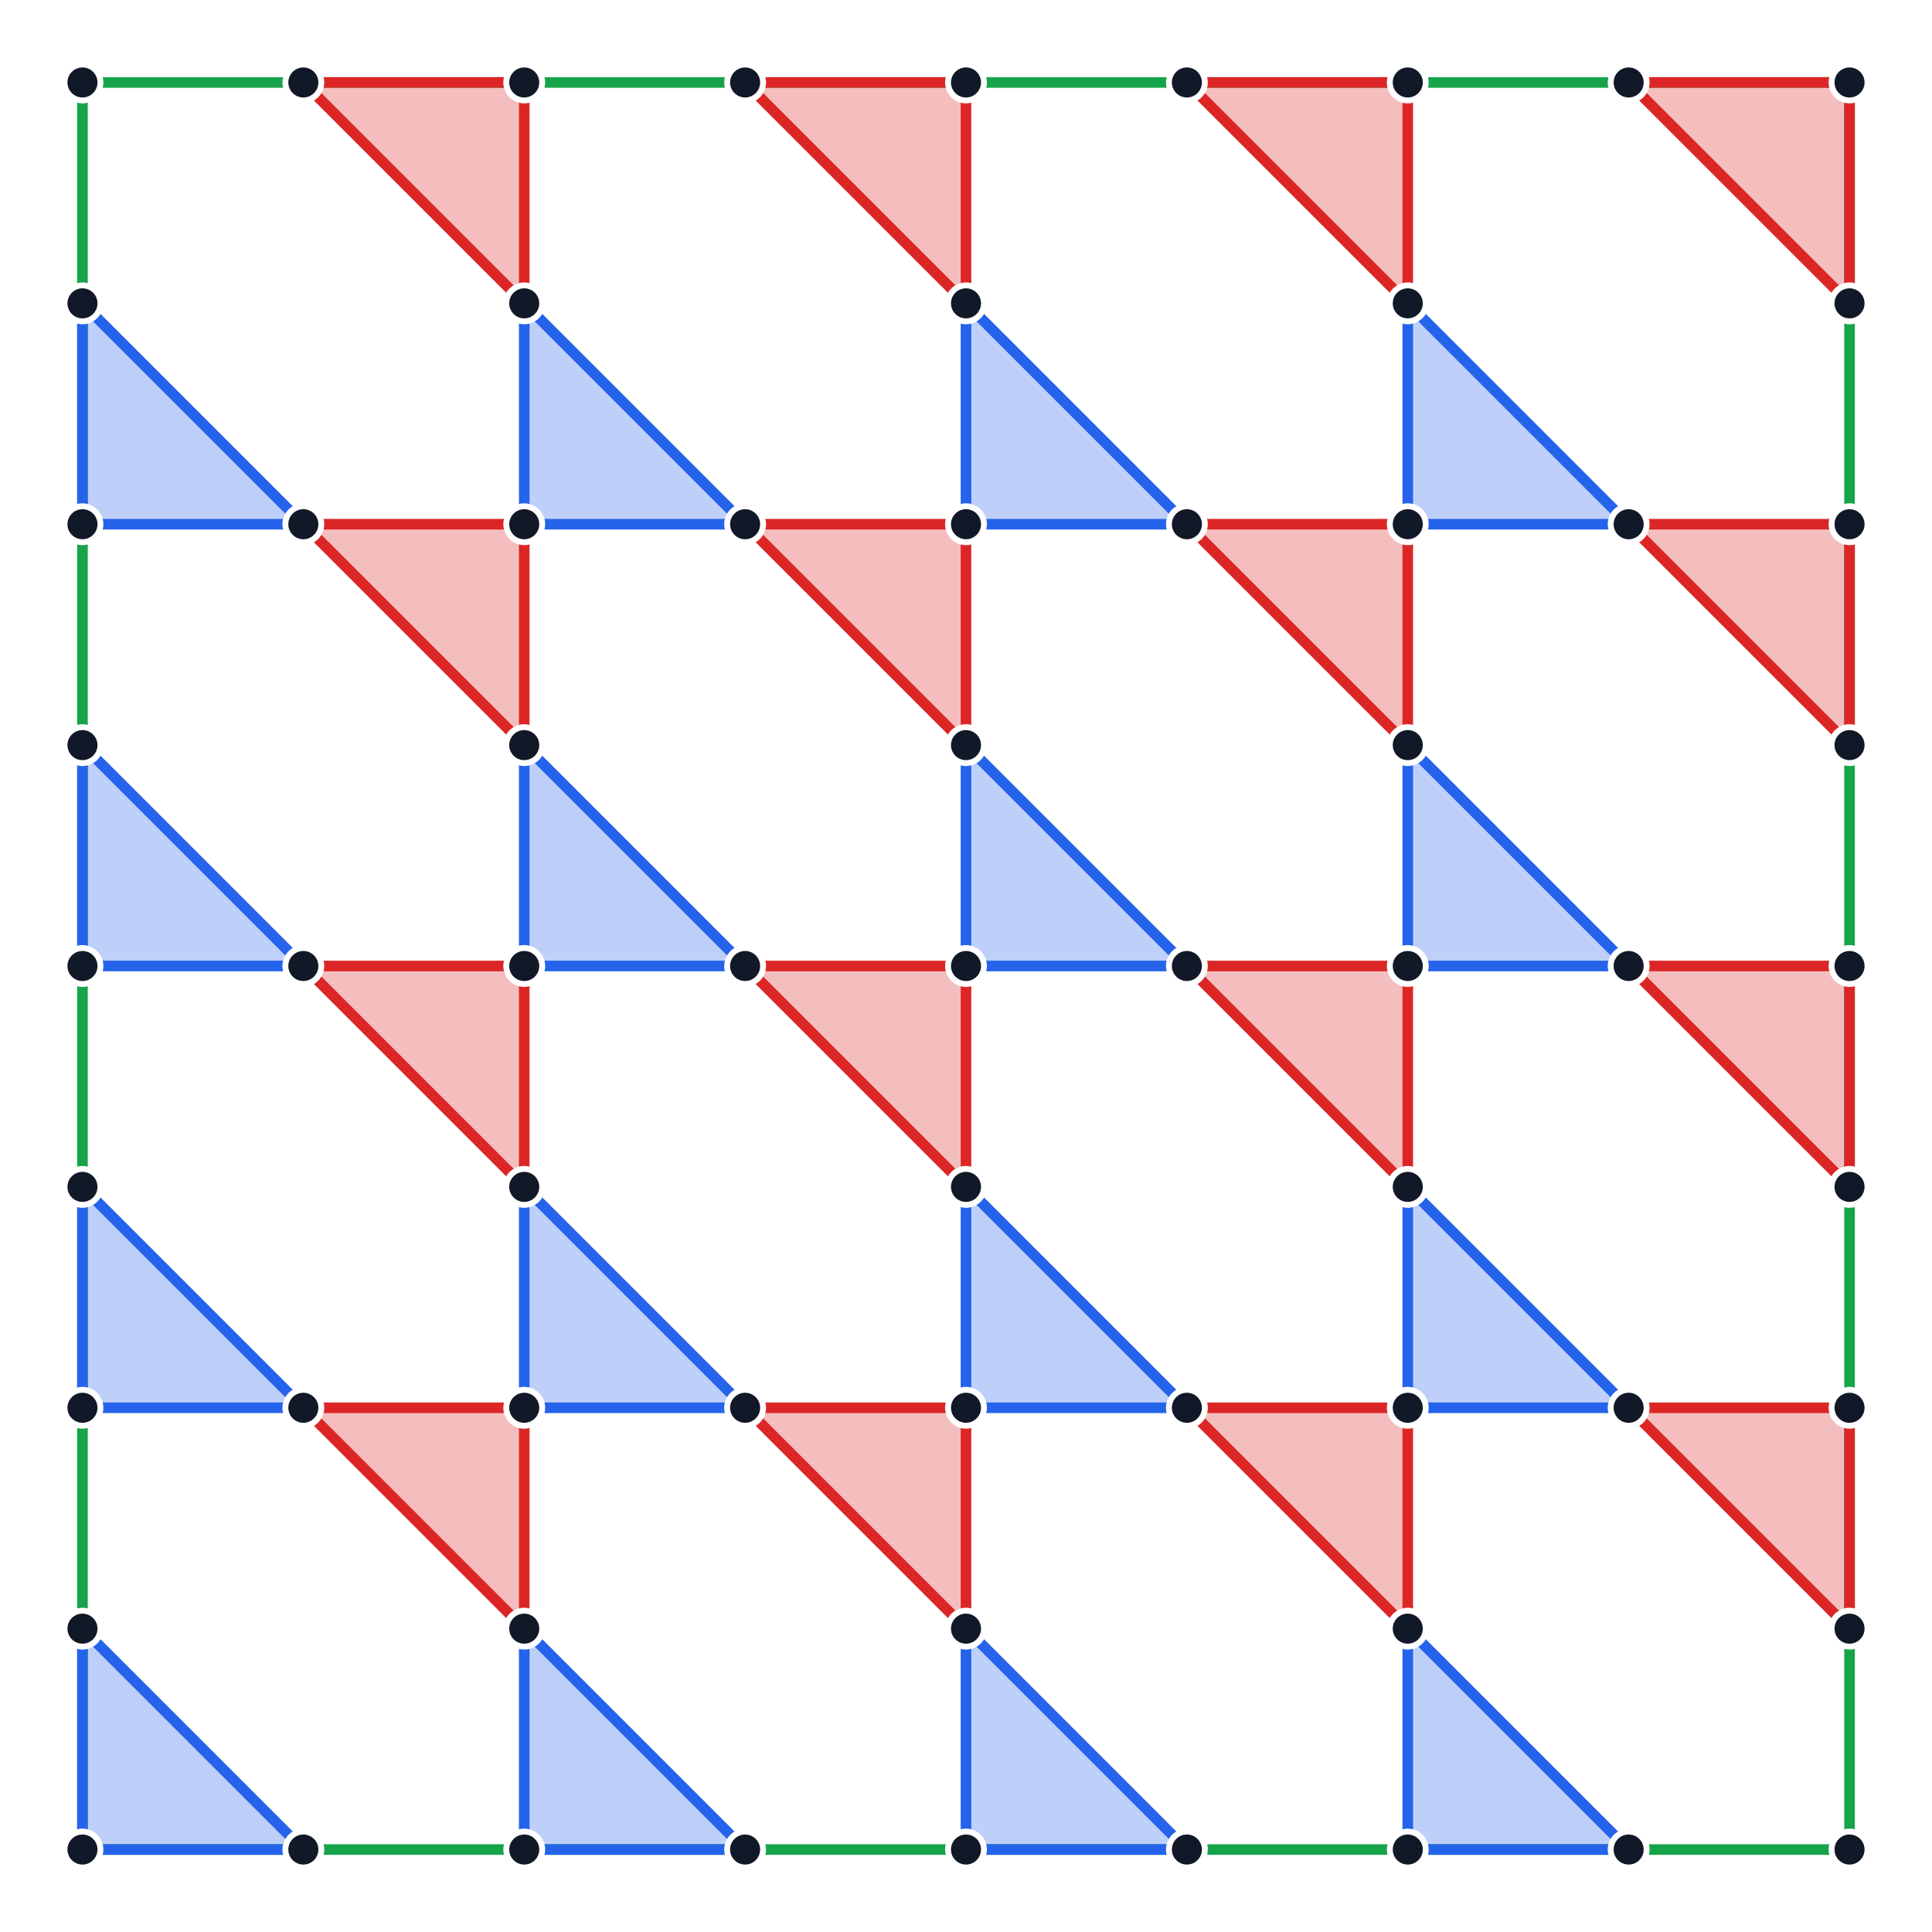
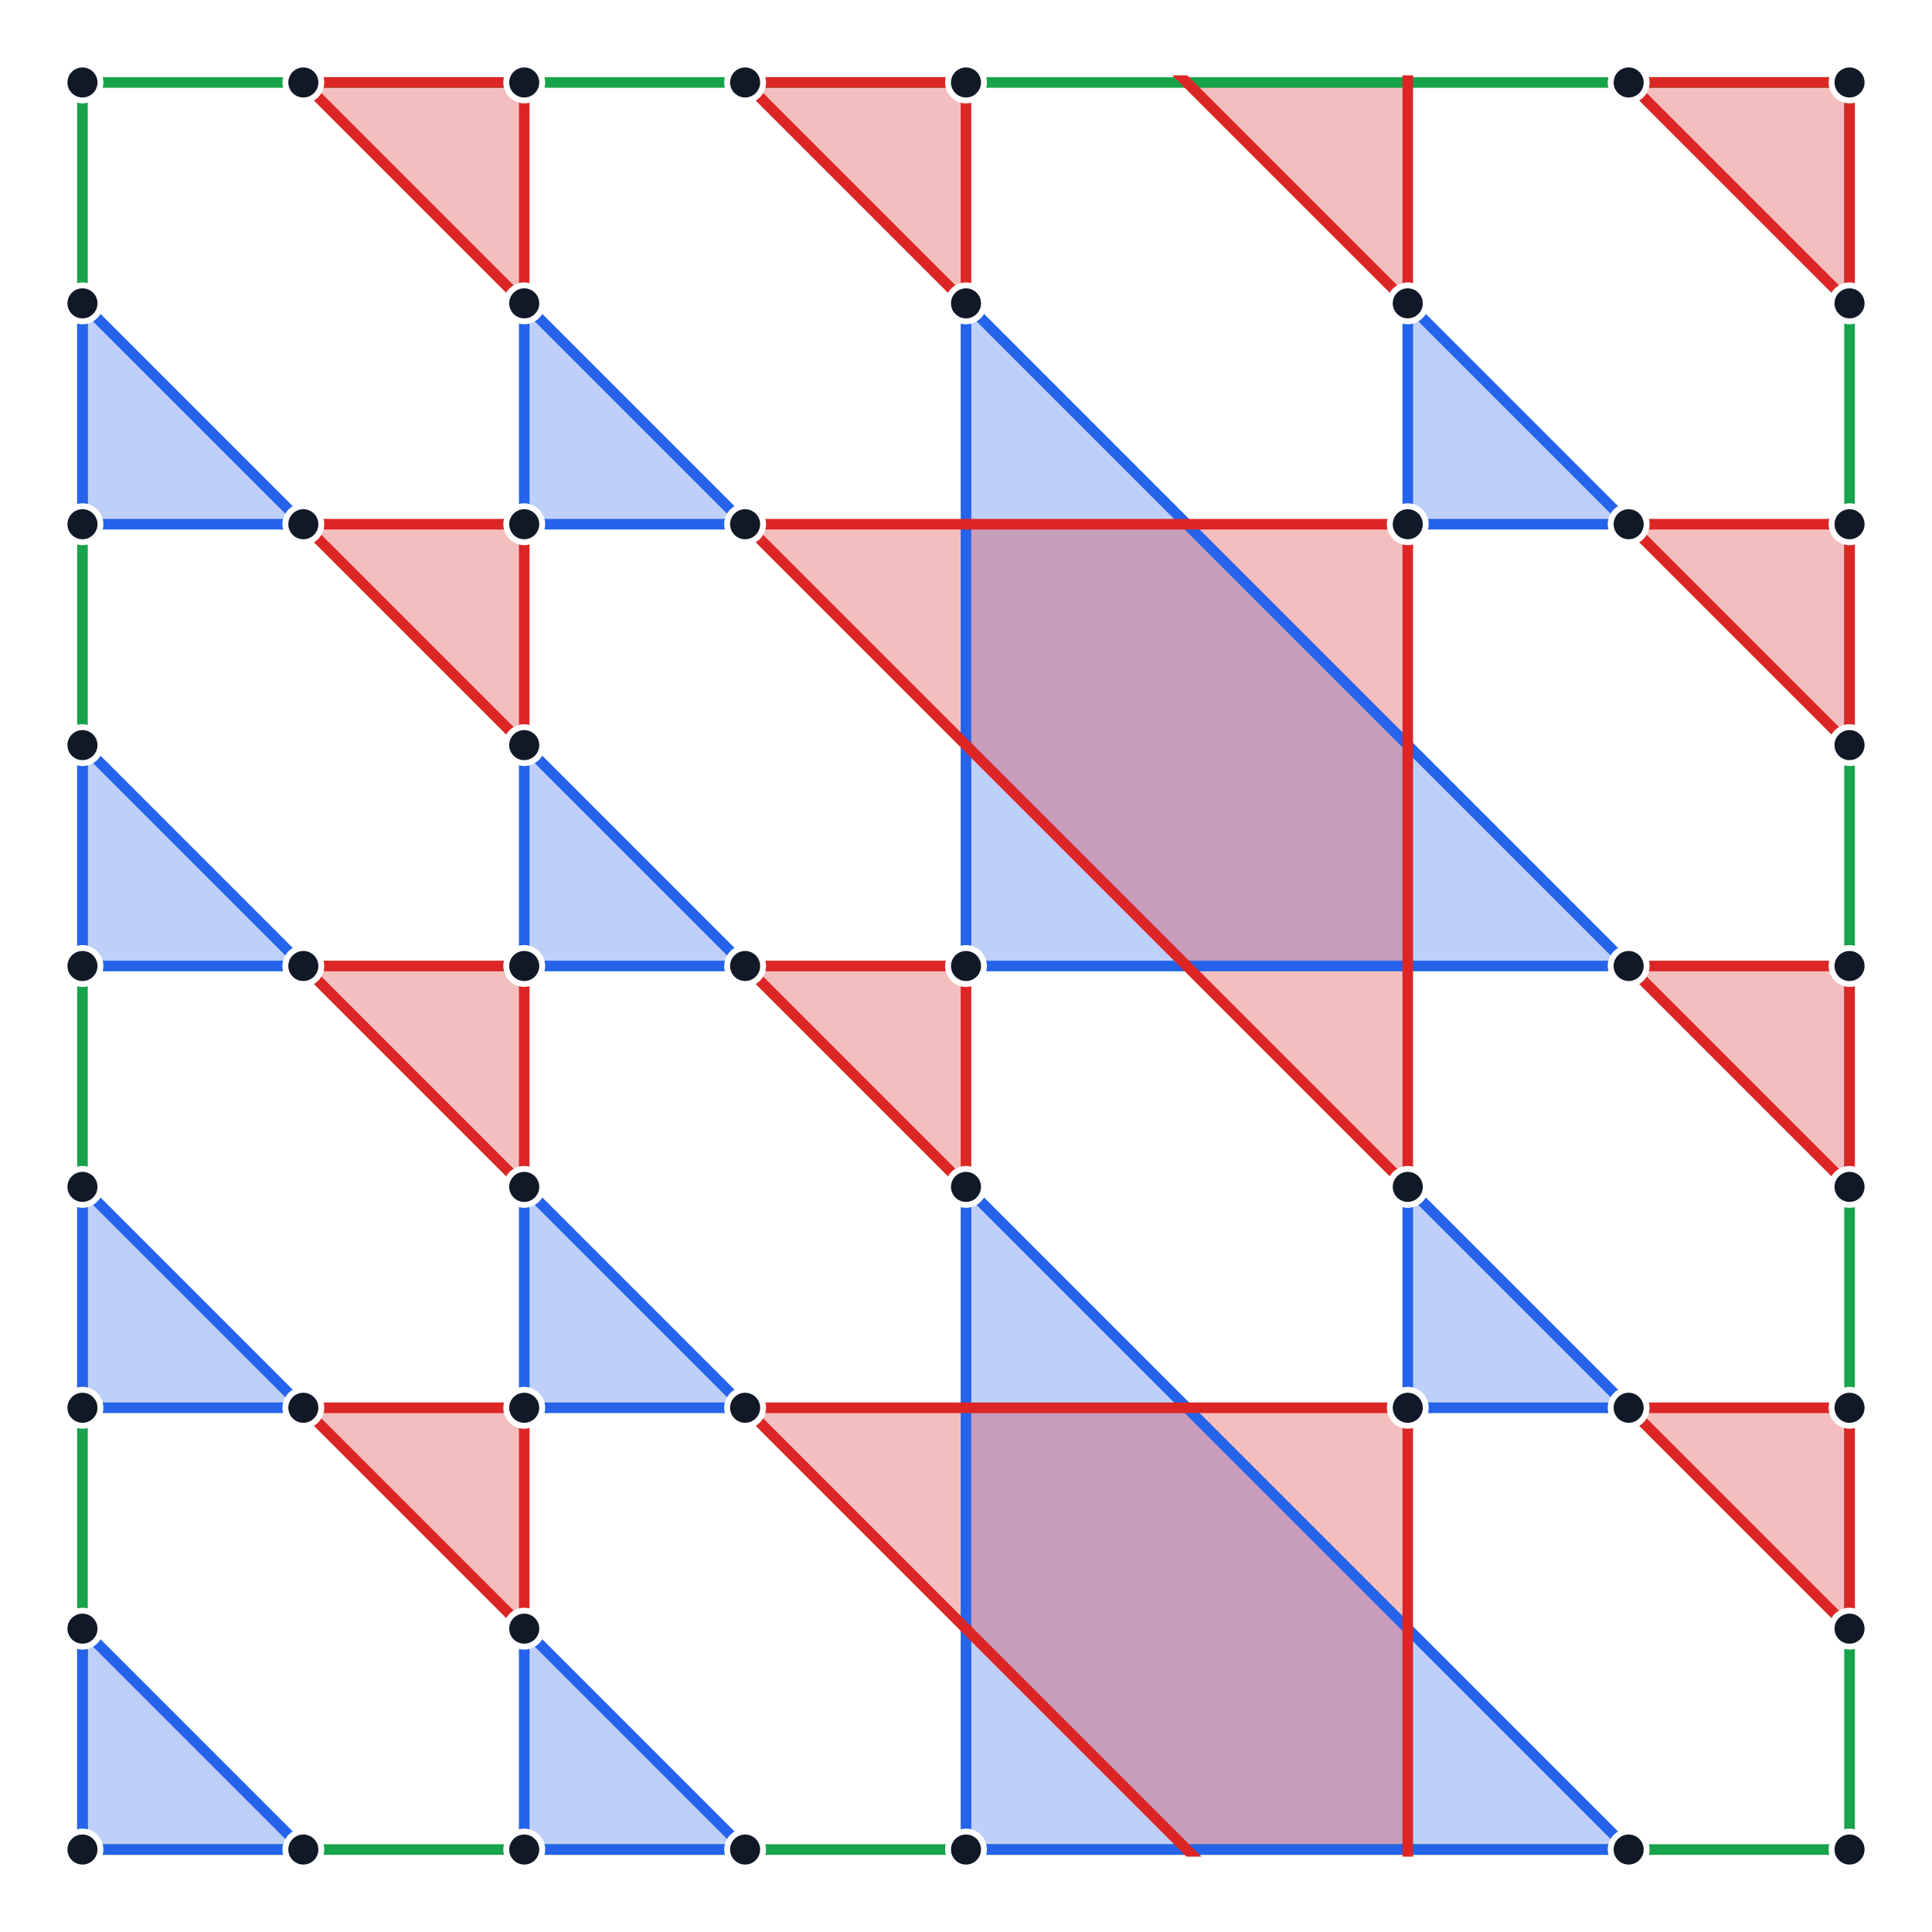
- <svg xmlns="http://www.w3.org/2000/svg" width="1600" height="1600" viewBox="0 0 328.0 328.0" role="img" aria-label="S01, standard bipartite, symmetry orbit 1, 48 switches">
+ <svg xmlns="http://www.w3.org/2000/svg" width="1600" height="1600" viewBox="0 0 328.0 328.0" role="img" aria-label="G1D04, all-disk, symmetry orbit 16, 36 switches">
  <style>.o4-diagram-bg{fill:#ffffff;}</style>
  <defs>
-     <clipPath id="o4-clip-s01">
+     <clipPath id="o4-clip-g1d04">
      <rect x="14.0" y="14.0" width="300.0" height="300.0" />
    </clipPath>
-     <clipPath id="o4-clip-s01-boundary">
+     <clipPath id="o4-clip-g1d04-boundary">
      <rect x="12.8" y="12.8" width="302.4" height="302.4" />
    </clipPath>
  </defs>
  <rect class="o4-diagram-bg" x="0" y="0" width="328.0" height="328.0" />
-   <g clip-path="url(#o4-clip-s01)">
+   <g clip-path="url(#o4-clip-g1d04)">
    <polygon points="51.50,314.00 14.00,276.50 14.00,314.00" style="fill:#2563eb;fill-opacity:.30;stroke:none" />
    <polygon points="51.50,14.00 14.00,-23.50 14.00,14.00" style="fill:#2563eb;fill-opacity:.30;stroke:none" />
    <polygon points="351.50,314.00 314.00,276.50 314.00,314.00" style="fill:#2563eb;fill-opacity:.30;stroke:none" />
    <polygon points="351.50,14.00 314.00,-23.50 314.00,14.00" style="fill:#2563eb;fill-opacity:.30;stroke:none" />
    <polygon points="-23.50,314.00 14.00,351.50 14.00,314.00" style="fill:#dc2626;fill-opacity:.30;stroke:none" />
    <polygon points="-23.50,14.00 14.00,51.50 14.00,14.00" style="fill:#dc2626;fill-opacity:.30;stroke:none" />
    <polygon points="276.50,314.00 314.00,351.50 314.00,314.00" style="fill:#dc2626;fill-opacity:.30;stroke:none" />
    <polygon points="276.50,14.00 314.00,51.50 314.00,14.00" style="fill:#dc2626;fill-opacity:.30;stroke:none" />
    <polygon points="126.50,314.00 89.00,276.50 89.00,314.00" style="fill:#2563eb;fill-opacity:.30;stroke:none" />
    <polygon points="126.50,14.00 89.00,-23.50 89.00,14.00" style="fill:#2563eb;fill-opacity:.30;stroke:none" />
    <polygon points="51.50,314.00 89.00,351.50 89.00,314.00" style="fill:#dc2626;fill-opacity:.30;stroke:none" />
    <polygon points="51.50,14.00 89.00,51.50 89.00,14.00" style="fill:#dc2626;fill-opacity:.30;stroke:none" />
-     <polygon points="201.50,314.00 164.00,276.50 164.00,314.00" style="fill:#2563eb;fill-opacity:.30;stroke:none" />
-     <polygon points="201.50,14.00 164.00,-23.50 164.00,14.00" style="fill:#2563eb;fill-opacity:.30;stroke:none" />
+     <polygon points="201.50,314.00 239.00,314.00 276.50,314.00 239.00,276.50 201.50,239.00 164.00,201.50 164.00,239.00 164.00,276.50 164.00,314.00" style="fill:#2563eb;fill-opacity:.30;stroke:none" />
+     <polygon points="201.50,14.00 239.00,14.00 276.50,14.00 239.00,-23.50 201.50,-61.00 164.00,-98.50 164.00,-61.00 164.00,-23.50 164.00,14.00" style="fill:#2563eb;fill-opacity:.30;stroke:none" />
    <polygon points="126.50,314.00 164.00,351.50 164.00,314.00" style="fill:#dc2626;fill-opacity:.30;stroke:none" />
    <polygon points="126.50,14.00 164.00,51.50 164.00,14.00" style="fill:#dc2626;fill-opacity:.30;stroke:none" />
-     <polygon points="276.50,314.00 239.00,276.50 239.00,314.00" style="fill:#2563eb;fill-opacity:.30;stroke:none" />
-     <polygon points="276.50,14.00 239.00,-23.50 239.00,14.00" style="fill:#2563eb;fill-opacity:.30;stroke:none" />
-     <polygon points="201.50,314.00 239.00,351.50 239.00,314.00" style="fill:#dc2626;fill-opacity:.30;stroke:none" />
-     <polygon points="201.50,14.00 239.00,51.50 239.00,14.00" style="fill:#dc2626;fill-opacity:.30;stroke:none" />
+     <polygon points="239.00,276.50 239.00,239.00 201.50,239.00 164.00,239.00 126.50,239.00 164.00,276.50 201.50,314.00 239.00,351.50 239.00,314.00" style="fill:#dc2626;fill-opacity:.30;stroke:none" />
+     <polygon points="239.00,-23.50 239.00,-61.00 201.50,-61.00 164.00,-61.00 126.50,-61.00 164.00,-23.50 201.50,14.00 239.00,51.50 239.00,14.00" style="fill:#dc2626;fill-opacity:.30;stroke:none" />
    <polygon points="51.50,239.00 14.00,201.50 14.00,239.00" style="fill:#2563eb;fill-opacity:.30;stroke:none" />
    <polygon points="351.50,239.00 314.00,201.50 314.00,239.00" style="fill:#2563eb;fill-opacity:.30;stroke:none" />
    <polygon points="-23.50,239.00 14.00,276.50 14.00,239.00" style="fill:#dc2626;fill-opacity:.30;stroke:none" />
    <polygon points="276.50,239.00 314.00,276.50 314.00,239.00" style="fill:#dc2626;fill-opacity:.30;stroke:none" />
    <polygon points="126.50,239.00 89.00,201.50 89.00,239.00" style="fill:#2563eb;fill-opacity:.30;stroke:none" />
    <polygon points="51.50,239.00 89.00,276.50 89.00,239.00" style="fill:#dc2626;fill-opacity:.30;stroke:none" />
-     <polygon points="201.50,239.00 164.00,201.50 164.00,239.00" style="fill:#2563eb;fill-opacity:.30;stroke:none" />
-     <polygon points="126.50,239.00 164.00,276.50 164.00,239.00" style="fill:#dc2626;fill-opacity:.30;stroke:none" />
    <polygon points="276.50,239.00 239.00,201.50 239.00,239.00" style="fill:#2563eb;fill-opacity:.30;stroke:none" />
-     <polygon points="201.50,239.00 239.00,276.50 239.00,239.00" style="fill:#dc2626;fill-opacity:.30;stroke:none" />
    <polygon points="51.50,164.00 14.00,126.50 14.00,164.00" style="fill:#2563eb;fill-opacity:.30;stroke:none" />
    <polygon points="351.50,164.00 314.00,126.50 314.00,164.00" style="fill:#2563eb;fill-opacity:.30;stroke:none" />
    <polygon points="-23.50,164.00 14.00,201.50 14.00,164.00" style="fill:#dc2626;fill-opacity:.30;stroke:none" />
    <polygon points="276.50,164.00 314.00,201.50 314.00,164.00" style="fill:#dc2626;fill-opacity:.30;stroke:none" />
    <polygon points="126.50,164.00 89.00,126.50 89.00,164.00" style="fill:#2563eb;fill-opacity:.30;stroke:none" />
    <polygon points="51.50,164.00 89.00,201.50 89.00,164.00" style="fill:#dc2626;fill-opacity:.30;stroke:none" />
-     <polygon points="201.50,164.00 164.00,126.50 164.00,164.00" style="fill:#2563eb;fill-opacity:.30;stroke:none" />
+     <polygon points="201.50,164.00 239.00,164.00 276.50,164.00 239.00,126.50 201.50,89.00 164.00,51.50 164.00,89.00 164.00,126.50 164.00,164.00" style="fill:#2563eb;fill-opacity:.30;stroke:none" />
    <polygon points="126.50,164.00 164.00,201.50 164.00,164.00" style="fill:#dc2626;fill-opacity:.30;stroke:none" />
-     <polygon points="276.50,164.00 239.00,126.50 239.00,164.00" style="fill:#2563eb;fill-opacity:.30;stroke:none" />
-     <polygon points="201.50,164.00 239.00,201.50 239.00,164.00" style="fill:#dc2626;fill-opacity:.30;stroke:none" />
+     <polygon points="239.00,126.50 239.00,89.00 201.50,89.00 164.00,89.00 126.50,89.00 164.00,126.50 201.50,164.00 239.00,201.50 239.00,164.00" style="fill:#dc2626;fill-opacity:.30;stroke:none" />
    <polygon points="51.50,89.00 14.00,51.50 14.00,89.00" style="fill:#2563eb;fill-opacity:.30;stroke:none" />
    <polygon points="351.50,89.00 314.00,51.50 314.00,89.00" style="fill:#2563eb;fill-opacity:.30;stroke:none" />
    <polygon points="-23.50,89.00 14.00,126.50 14.00,89.00" style="fill:#dc2626;fill-opacity:.30;stroke:none" />
    <polygon points="276.50,89.00 314.00,126.50 314.00,89.00" style="fill:#dc2626;fill-opacity:.30;stroke:none" />
    <polygon points="126.50,89.00 89.00,51.50 89.00,89.00" style="fill:#2563eb;fill-opacity:.30;stroke:none" />
    <polygon points="51.50,89.00 89.00,126.50 89.00,89.00" style="fill:#dc2626;fill-opacity:.30;stroke:none" />
-     <polygon points="201.50,89.00 164.00,51.50 164.00,89.00" style="fill:#2563eb;fill-opacity:.30;stroke:none" />
-     <polygon points="126.50,89.00 164.00,126.50 164.00,89.00" style="fill:#dc2626;fill-opacity:.30;stroke:none" />
    <polygon points="276.50,89.00 239.00,51.50 239.00,89.00" style="fill:#2563eb;fill-opacity:.30;stroke:none" />
-     <polygon points="201.50,89.00 239.00,126.50 239.00,89.00" style="fill:#dc2626;fill-opacity:.30;stroke:none" />
  </g>
  <rect x="14.0" y="14.0" width="300.0" height="300.0" style="fill:none;stroke:#16a34a;stroke-width:1.8" />
-   <g clip-path="url(#o4-clip-s01-boundary)">
+   <g clip-path="url(#o4-clip-g1d04-boundary)">
    <line x1="51.50" y1="314.00" x2="14.00" y2="276.50" style="stroke:#2563eb;stroke-width:1.8;stroke-linejoin:round;stroke-linecap:round" />
    <line x1="14.00" y1="276.50" x2="14.00" y2="314.00" style="stroke:#2563eb;stroke-width:1.8;stroke-linejoin:round;stroke-linecap:round" />
    <line x1="14.00" y1="314.00" x2="51.50" y2="314.00" style="stroke:#2563eb;stroke-width:1.8;stroke-linejoin:round;stroke-linecap:round" />
    <line x1="51.50" y1="14.00" x2="14.00" y2="-23.50" style="stroke:#2563eb;stroke-width:1.8;stroke-linejoin:round;stroke-linecap:round" />
    <line x1="351.50" y1="314.00" x2="314.00" y2="276.50" style="stroke:#2563eb;stroke-width:1.8;stroke-linejoin:round;stroke-linecap:round" />
    <line x1="351.50" y1="14.00" x2="314.00" y2="-23.50" style="stroke:#2563eb;stroke-width:1.8;stroke-linejoin:round;stroke-linecap:round" />
    <line x1="-23.50" y1="314.00" x2="14.00" y2="351.50" style="stroke:#dc2626;stroke-width:1.8;stroke-linejoin:round;stroke-linecap:round" />
    <line x1="-23.50" y1="14.00" x2="14.00" y2="51.50" style="stroke:#dc2626;stroke-width:1.8;stroke-linejoin:round;stroke-linecap:round" />
    <line x1="276.50" y1="314.00" x2="314.00" y2="351.50" style="stroke:#dc2626;stroke-width:1.8;stroke-linejoin:round;stroke-linecap:round" />
    <line x1="276.50" y1="14.00" x2="314.00" y2="51.50" style="stroke:#dc2626;stroke-width:1.8;stroke-linejoin:round;stroke-linecap:round" />
    <line x1="314.00" y1="51.50" x2="314.00" y2="14.00" style="stroke:#dc2626;stroke-width:1.8;stroke-linejoin:round;stroke-linecap:round" />
    <line x1="314.00" y1="14.00" x2="276.50" y2="14.00" style="stroke:#dc2626;stroke-width:1.8;stroke-linejoin:round;stroke-linecap:round" />
    <line x1="126.50" y1="314.00" x2="89.00" y2="276.50" style="stroke:#2563eb;stroke-width:1.8;stroke-linejoin:round;stroke-linecap:round" />
    <line x1="89.00" y1="276.50" x2="89.00" y2="314.00" style="stroke:#2563eb;stroke-width:1.8;stroke-linejoin:round;stroke-linecap:round" />
    <line x1="89.00" y1="314.00" x2="126.50" y2="314.00" style="stroke:#2563eb;stroke-width:1.8;stroke-linejoin:round;stroke-linecap:round" />
    <line x1="126.50" y1="14.00" x2="89.00" y2="-23.50" style="stroke:#2563eb;stroke-width:1.8;stroke-linejoin:round;stroke-linecap:round" />
    <line x1="89.00" y1="-23.50" x2="89.00" y2="14.00" style="stroke:#2563eb;stroke-width:1.8;stroke-linejoin:round;stroke-linecap:round" />
    <line x1="51.50" y1="314.00" x2="89.00" y2="351.50" style="stroke:#dc2626;stroke-width:1.8;stroke-linejoin:round;stroke-linecap:round" />
    <line x1="89.00" y1="351.50" x2="89.00" y2="314.00" style="stroke:#dc2626;stroke-width:1.8;stroke-linejoin:round;stroke-linecap:round" />
    <line x1="51.50" y1="14.00" x2="89.00" y2="51.50" style="stroke:#dc2626;stroke-width:1.8;stroke-linejoin:round;stroke-linecap:round" />
    <line x1="89.00" y1="51.50" x2="89.00" y2="14.00" style="stroke:#dc2626;stroke-width:1.8;stroke-linejoin:round;stroke-linecap:round" />
    <line x1="89.00" y1="14.00" x2="51.50" y2="14.00" style="stroke:#dc2626;stroke-width:1.8;stroke-linejoin:round;stroke-linecap:round" />
-     <line x1="201.50" y1="314.00" x2="164.00" y2="276.50" style="stroke:#2563eb;stroke-width:1.8;stroke-linejoin:round;stroke-linecap:round" />
+     <line x1="201.50" y1="314.00" x2="239.00" y2="314.00" style="stroke:#2563eb;stroke-width:1.8;stroke-linejoin:round;stroke-linecap:round" />
+     <line x1="239.00" y1="314.00" x2="276.50" y2="314.00" style="stroke:#2563eb;stroke-width:1.8;stroke-linejoin:round;stroke-linecap:round" />
+     <line x1="276.50" y1="314.00" x2="239.00" y2="276.50" style="stroke:#2563eb;stroke-width:1.8;stroke-linejoin:round;stroke-linecap:round" />
+     <line x1="239.00" y1="276.50" x2="201.50" y2="239.00" style="stroke:#2563eb;stroke-width:1.8;stroke-linejoin:round;stroke-linecap:round" />
+     <line x1="201.50" y1="239.00" x2="164.00" y2="201.50" style="stroke:#2563eb;stroke-width:1.8;stroke-linejoin:round;stroke-linecap:round" />
+     <line x1="164.00" y1="201.50" x2="164.00" y2="239.00" style="stroke:#2563eb;stroke-width:1.8;stroke-linejoin:round;stroke-linecap:round" />
+     <line x1="164.00" y1="239.00" x2="164.00" y2="276.50" style="stroke:#2563eb;stroke-width:1.8;stroke-linejoin:round;stroke-linecap:round" />
    <line x1="164.00" y1="276.50" x2="164.00" y2="314.00" style="stroke:#2563eb;stroke-width:1.8;stroke-linejoin:round;stroke-linecap:round" />
    <line x1="164.00" y1="314.00" x2="201.50" y2="314.00" style="stroke:#2563eb;stroke-width:1.8;stroke-linejoin:round;stroke-linecap:round" />
-     <line x1="201.50" y1="14.00" x2="164.00" y2="-23.50" style="stroke:#2563eb;stroke-width:1.8;stroke-linejoin:round;stroke-linecap:round" />
+     <line x1="276.50" y1="14.00" x2="239.00" y2="-23.50" style="stroke:#2563eb;stroke-width:1.8;stroke-linejoin:round;stroke-linecap:round" />
    <line x1="164.00" y1="-23.50" x2="164.00" y2="14.00" style="stroke:#2563eb;stroke-width:1.8;stroke-linejoin:round;stroke-linecap:round" />
    <line x1="126.50" y1="314.00" x2="164.00" y2="351.50" style="stroke:#dc2626;stroke-width:1.8;stroke-linejoin:round;stroke-linecap:round" />
    <line x1="164.00" y1="351.50" x2="164.00" y2="314.00" style="stroke:#dc2626;stroke-width:1.8;stroke-linejoin:round;stroke-linecap:round" />
    <line x1="126.50" y1="14.00" x2="164.00" y2="51.50" style="stroke:#dc2626;stroke-width:1.8;stroke-linejoin:round;stroke-linecap:round" />
    <line x1="164.00" y1="51.50" x2="164.00" y2="14.00" style="stroke:#dc2626;stroke-width:1.8;stroke-linejoin:round;stroke-linecap:round" />
    <line x1="164.00" y1="14.00" x2="126.50" y2="14.00" style="stroke:#dc2626;stroke-width:1.8;stroke-linejoin:round;stroke-linecap:round" />
-     <line x1="276.50" y1="314.00" x2="239.00" y2="276.50" style="stroke:#2563eb;stroke-width:1.8;stroke-linejoin:round;stroke-linecap:round" />
-     <line x1="239.00" y1="276.50" x2="239.00" y2="314.00" style="stroke:#2563eb;stroke-width:1.8;stroke-linejoin:round;stroke-linecap:round" />
-     <line x1="239.00" y1="314.00" x2="276.50" y2="314.00" style="stroke:#2563eb;stroke-width:1.8;stroke-linejoin:round;stroke-linecap:round" />
-     <line x1="276.50" y1="14.00" x2="239.00" y2="-23.50" style="stroke:#2563eb;stroke-width:1.8;stroke-linejoin:round;stroke-linecap:round" />
-     <line x1="239.00" y1="-23.50" x2="239.00" y2="14.00" style="stroke:#2563eb;stroke-width:1.8;stroke-linejoin:round;stroke-linecap:round" />
+     <line x1="239.00" y1="276.50" x2="239.00" y2="239.00" style="stroke:#dc2626;stroke-width:1.8;stroke-linejoin:round;stroke-linecap:round" />
+     <line x1="239.00" y1="239.00" x2="201.50" y2="239.00" style="stroke:#dc2626;stroke-width:1.8;stroke-linejoin:round;stroke-linecap:round" />
+     <line x1="201.50" y1="239.00" x2="164.00" y2="239.00" style="stroke:#dc2626;stroke-width:1.8;stroke-linejoin:round;stroke-linecap:round" />
+     <line x1="164.00" y1="239.00" x2="126.50" y2="239.00" style="stroke:#dc2626;stroke-width:1.8;stroke-linejoin:round;stroke-linecap:round" />
+     <line x1="126.50" y1="239.00" x2="164.00" y2="276.50" style="stroke:#dc2626;stroke-width:1.8;stroke-linejoin:round;stroke-linecap:round" />
+     <line x1="164.00" y1="276.50" x2="201.50" y2="314.00" style="stroke:#dc2626;stroke-width:1.8;stroke-linejoin:round;stroke-linecap:round" />
    <line x1="201.50" y1="314.00" x2="239.00" y2="351.50" style="stroke:#dc2626;stroke-width:1.8;stroke-linejoin:round;stroke-linecap:round" />
    <line x1="239.00" y1="351.50" x2="239.00" y2="314.00" style="stroke:#dc2626;stroke-width:1.8;stroke-linejoin:round;stroke-linecap:round" />
+     <line x1="239.00" y1="314.00" x2="239.00" y2="276.50" style="stroke:#dc2626;stroke-width:1.8;stroke-linejoin:round;stroke-linecap:round" />
+     <line x1="164.00" y1="-23.50" x2="201.50" y2="14.00" style="stroke:#dc2626;stroke-width:1.8;stroke-linejoin:round;stroke-linecap:round" />
    <line x1="201.50" y1="14.00" x2="239.00" y2="51.50" style="stroke:#dc2626;stroke-width:1.8;stroke-linejoin:round;stroke-linecap:round" />
    <line x1="239.00" y1="51.50" x2="239.00" y2="14.00" style="stroke:#dc2626;stroke-width:1.8;stroke-linejoin:round;stroke-linecap:round" />
-     <line x1="239.00" y1="14.00" x2="201.50" y2="14.00" style="stroke:#dc2626;stroke-width:1.8;stroke-linejoin:round;stroke-linecap:round" />
+     <line x1="239.00" y1="14.00" x2="239.00" y2="-23.50" style="stroke:#dc2626;stroke-width:1.8;stroke-linejoin:round;stroke-linecap:round" />
    <line x1="51.50" y1="239.00" x2="14.00" y2="201.50" style="stroke:#2563eb;stroke-width:1.8;stroke-linejoin:round;stroke-linecap:round" />
    <line x1="14.00" y1="201.50" x2="14.00" y2="239.00" style="stroke:#2563eb;stroke-width:1.8;stroke-linejoin:round;stroke-linecap:round" />
    <line x1="14.00" y1="239.00" x2="51.50" y2="239.00" style="stroke:#2563eb;stroke-width:1.8;stroke-linejoin:round;stroke-linecap:round" />
    <line x1="351.50" y1="239.00" x2="314.00" y2="201.50" style="stroke:#2563eb;stroke-width:1.8;stroke-linejoin:round;stroke-linecap:round" />
    <line x1="314.00" y1="239.00" x2="351.50" y2="239.00" style="stroke:#2563eb;stroke-width:1.8;stroke-linejoin:round;stroke-linecap:round" />
    <line x1="-23.50" y1="239.00" x2="14.00" y2="276.50" style="stroke:#dc2626;stroke-width:1.8;stroke-linejoin:round;stroke-linecap:round" />
    <line x1="14.00" y1="239.00" x2="-23.50" y2="239.00" style="stroke:#dc2626;stroke-width:1.8;stroke-linejoin:round;stroke-linecap:round" />
    <line x1="276.50" y1="239.00" x2="314.00" y2="276.50" style="stroke:#dc2626;stroke-width:1.8;stroke-linejoin:round;stroke-linecap:round" />
    <line x1="314.00" y1="276.50" x2="314.00" y2="239.00" style="stroke:#dc2626;stroke-width:1.8;stroke-linejoin:round;stroke-linecap:round" />
    <line x1="314.00" y1="239.00" x2="276.50" y2="239.00" style="stroke:#dc2626;stroke-width:1.8;stroke-linejoin:round;stroke-linecap:round" />
    <line x1="126.50" y1="239.00" x2="89.00" y2="201.50" style="stroke:#2563eb;stroke-width:1.8;stroke-linejoin:round;stroke-linecap:round" />
    <line x1="89.00" y1="201.50" x2="89.00" y2="239.00" style="stroke:#2563eb;stroke-width:1.8;stroke-linejoin:round;stroke-linecap:round" />
    <line x1="89.00" y1="239.00" x2="126.50" y2="239.00" style="stroke:#2563eb;stroke-width:1.8;stroke-linejoin:round;stroke-linecap:round" />
    <line x1="51.50" y1="239.00" x2="89.00" y2="276.50" style="stroke:#dc2626;stroke-width:1.8;stroke-linejoin:round;stroke-linecap:round" />
    <line x1="89.00" y1="276.50" x2="89.00" y2="239.00" style="stroke:#dc2626;stroke-width:1.8;stroke-linejoin:round;stroke-linecap:round" />
    <line x1="89.00" y1="239.00" x2="51.50" y2="239.00" style="stroke:#dc2626;stroke-width:1.8;stroke-linejoin:round;stroke-linecap:round" />
-     <line x1="201.50" y1="239.00" x2="164.00" y2="201.50" style="stroke:#2563eb;stroke-width:1.8;stroke-linejoin:round;stroke-linecap:round" />
-     <line x1="164.00" y1="201.50" x2="164.00" y2="239.00" style="stroke:#2563eb;stroke-width:1.8;stroke-linejoin:round;stroke-linecap:round" />
-     <line x1="164.00" y1="239.00" x2="201.50" y2="239.00" style="stroke:#2563eb;stroke-width:1.8;stroke-linejoin:round;stroke-linecap:round" />
-     <line x1="126.50" y1="239.00" x2="164.00" y2="276.50" style="stroke:#dc2626;stroke-width:1.8;stroke-linejoin:round;stroke-linecap:round" />
-     <line x1="164.00" y1="276.50" x2="164.00" y2="239.00" style="stroke:#dc2626;stroke-width:1.8;stroke-linejoin:round;stroke-linecap:round" />
-     <line x1="164.00" y1="239.00" x2="126.50" y2="239.00" style="stroke:#dc2626;stroke-width:1.8;stroke-linejoin:round;stroke-linecap:round" />
    <line x1="276.50" y1="239.00" x2="239.00" y2="201.50" style="stroke:#2563eb;stroke-width:1.8;stroke-linejoin:round;stroke-linecap:round" />
    <line x1="239.00" y1="201.50" x2="239.00" y2="239.00" style="stroke:#2563eb;stroke-width:1.8;stroke-linejoin:round;stroke-linecap:round" />
    <line x1="239.00" y1="239.00" x2="276.50" y2="239.00" style="stroke:#2563eb;stroke-width:1.8;stroke-linejoin:round;stroke-linecap:round" />
-     <line x1="201.50" y1="239.00" x2="239.00" y2="276.50" style="stroke:#dc2626;stroke-width:1.8;stroke-linejoin:round;stroke-linecap:round" />
-     <line x1="239.00" y1="276.50" x2="239.00" y2="239.00" style="stroke:#dc2626;stroke-width:1.8;stroke-linejoin:round;stroke-linecap:round" />
-     <line x1="239.00" y1="239.00" x2="201.50" y2="239.00" style="stroke:#dc2626;stroke-width:1.8;stroke-linejoin:round;stroke-linecap:round" />
    <line x1="51.50" y1="164.00" x2="14.00" y2="126.50" style="stroke:#2563eb;stroke-width:1.8;stroke-linejoin:round;stroke-linecap:round" />
    <line x1="14.00" y1="126.50" x2="14.00" y2="164.00" style="stroke:#2563eb;stroke-width:1.8;stroke-linejoin:round;stroke-linecap:round" />
    <line x1="14.00" y1="164.00" x2="51.50" y2="164.00" style="stroke:#2563eb;stroke-width:1.8;stroke-linejoin:round;stroke-linecap:round" />
    <line x1="351.50" y1="164.00" x2="314.00" y2="126.50" style="stroke:#2563eb;stroke-width:1.8;stroke-linejoin:round;stroke-linecap:round" />
    <line x1="314.00" y1="164.00" x2="351.50" y2="164.00" style="stroke:#2563eb;stroke-width:1.8;stroke-linejoin:round;stroke-linecap:round" />
    <line x1="-23.50" y1="164.00" x2="14.00" y2="201.50" style="stroke:#dc2626;stroke-width:1.8;stroke-linejoin:round;stroke-linecap:round" />
    <line x1="14.00" y1="164.00" x2="-23.50" y2="164.00" style="stroke:#dc2626;stroke-width:1.8;stroke-linejoin:round;stroke-linecap:round" />
    <line x1="276.50" y1="164.00" x2="314.00" y2="201.50" style="stroke:#dc2626;stroke-width:1.8;stroke-linejoin:round;stroke-linecap:round" />
    <line x1="314.00" y1="201.50" x2="314.00" y2="164.00" style="stroke:#dc2626;stroke-width:1.8;stroke-linejoin:round;stroke-linecap:round" />
    <line x1="314.00" y1="164.00" x2="276.50" y2="164.00" style="stroke:#dc2626;stroke-width:1.8;stroke-linejoin:round;stroke-linecap:round" />
    <line x1="126.50" y1="164.00" x2="89.00" y2="126.50" style="stroke:#2563eb;stroke-width:1.8;stroke-linejoin:round;stroke-linecap:round" />
    <line x1="89.00" y1="126.50" x2="89.00" y2="164.00" style="stroke:#2563eb;stroke-width:1.8;stroke-linejoin:round;stroke-linecap:round" />
    <line x1="89.00" y1="164.00" x2="126.50" y2="164.00" style="stroke:#2563eb;stroke-width:1.8;stroke-linejoin:round;stroke-linecap:round" />
    <line x1="51.50" y1="164.00" x2="89.00" y2="201.50" style="stroke:#dc2626;stroke-width:1.8;stroke-linejoin:round;stroke-linecap:round" />
    <line x1="89.00" y1="201.50" x2="89.00" y2="164.00" style="stroke:#dc2626;stroke-width:1.8;stroke-linejoin:round;stroke-linecap:round" />
    <line x1="89.00" y1="164.00" x2="51.50" y2="164.00" style="stroke:#dc2626;stroke-width:1.8;stroke-linejoin:round;stroke-linecap:round" />
-     <line x1="201.50" y1="164.00" x2="164.00" y2="126.50" style="stroke:#2563eb;stroke-width:1.8;stroke-linejoin:round;stroke-linecap:round" />
+     <line x1="201.50" y1="164.00" x2="239.00" y2="164.00" style="stroke:#2563eb;stroke-width:1.8;stroke-linejoin:round;stroke-linecap:round" />
+     <line x1="239.00" y1="164.00" x2="276.50" y2="164.00" style="stroke:#2563eb;stroke-width:1.8;stroke-linejoin:round;stroke-linecap:round" />
+     <line x1="276.50" y1="164.00" x2="239.00" y2="126.50" style="stroke:#2563eb;stroke-width:1.8;stroke-linejoin:round;stroke-linecap:round" />
+     <line x1="239.00" y1="126.50" x2="201.50" y2="89.00" style="stroke:#2563eb;stroke-width:1.8;stroke-linejoin:round;stroke-linecap:round" />
+     <line x1="201.50" y1="89.00" x2="164.00" y2="51.50" style="stroke:#2563eb;stroke-width:1.8;stroke-linejoin:round;stroke-linecap:round" />
+     <line x1="164.00" y1="51.50" x2="164.00" y2="89.00" style="stroke:#2563eb;stroke-width:1.8;stroke-linejoin:round;stroke-linecap:round" />
+     <line x1="164.00" y1="89.00" x2="164.00" y2="126.50" style="stroke:#2563eb;stroke-width:1.8;stroke-linejoin:round;stroke-linecap:round" />
    <line x1="164.00" y1="126.50" x2="164.00" y2="164.00" style="stroke:#2563eb;stroke-width:1.8;stroke-linejoin:round;stroke-linecap:round" />
    <line x1="164.00" y1="164.00" x2="201.50" y2="164.00" style="stroke:#2563eb;stroke-width:1.8;stroke-linejoin:round;stroke-linecap:round" />
    <line x1="126.50" y1="164.00" x2="164.00" y2="201.50" style="stroke:#dc2626;stroke-width:1.8;stroke-linejoin:round;stroke-linecap:round" />
    <line x1="164.00" y1="201.50" x2="164.00" y2="164.00" style="stroke:#dc2626;stroke-width:1.8;stroke-linejoin:round;stroke-linecap:round" />
    <line x1="164.00" y1="164.00" x2="126.50" y2="164.00" style="stroke:#dc2626;stroke-width:1.8;stroke-linejoin:round;stroke-linecap:round" />
-     <line x1="276.50" y1="164.00" x2="239.00" y2="126.50" style="stroke:#2563eb;stroke-width:1.8;stroke-linejoin:round;stroke-linecap:round" />
-     <line x1="239.00" y1="126.50" x2="239.00" y2="164.00" style="stroke:#2563eb;stroke-width:1.8;stroke-linejoin:round;stroke-linecap:round" />
-     <line x1="239.00" y1="164.00" x2="276.50" y2="164.00" style="stroke:#2563eb;stroke-width:1.8;stroke-linejoin:round;stroke-linecap:round" />
+     <line x1="239.00" y1="126.50" x2="239.00" y2="89.00" style="stroke:#dc2626;stroke-width:1.8;stroke-linejoin:round;stroke-linecap:round" />
+     <line x1="239.00" y1="89.00" x2="201.50" y2="89.00" style="stroke:#dc2626;stroke-width:1.8;stroke-linejoin:round;stroke-linecap:round" />
+     <line x1="201.50" y1="89.00" x2="164.00" y2="89.00" style="stroke:#dc2626;stroke-width:1.8;stroke-linejoin:round;stroke-linecap:round" />
+     <line x1="164.00" y1="89.00" x2="126.50" y2="89.00" style="stroke:#dc2626;stroke-width:1.8;stroke-linejoin:round;stroke-linecap:round" />
+     <line x1="126.50" y1="89.00" x2="164.00" y2="126.50" style="stroke:#dc2626;stroke-width:1.8;stroke-linejoin:round;stroke-linecap:round" />
+     <line x1="164.00" y1="126.50" x2="201.50" y2="164.00" style="stroke:#dc2626;stroke-width:1.8;stroke-linejoin:round;stroke-linecap:round" />
    <line x1="201.50" y1="164.00" x2="239.00" y2="201.50" style="stroke:#dc2626;stroke-width:1.8;stroke-linejoin:round;stroke-linecap:round" />
    <line x1="239.00" y1="201.50" x2="239.00" y2="164.00" style="stroke:#dc2626;stroke-width:1.8;stroke-linejoin:round;stroke-linecap:round" />
-     <line x1="239.00" y1="164.00" x2="201.50" y2="164.00" style="stroke:#dc2626;stroke-width:1.8;stroke-linejoin:round;stroke-linecap:round" />
+     <line x1="239.00" y1="164.00" x2="239.00" y2="126.50" style="stroke:#dc2626;stroke-width:1.8;stroke-linejoin:round;stroke-linecap:round" />
    <line x1="51.50" y1="89.00" x2="14.00" y2="51.50" style="stroke:#2563eb;stroke-width:1.8;stroke-linejoin:round;stroke-linecap:round" />
    <line x1="14.00" y1="51.50" x2="14.00" y2="89.00" style="stroke:#2563eb;stroke-width:1.8;stroke-linejoin:round;stroke-linecap:round" />
    <line x1="14.00" y1="89.00" x2="51.50" y2="89.00" style="stroke:#2563eb;stroke-width:1.8;stroke-linejoin:round;stroke-linecap:round" />
    <line x1="351.50" y1="89.00" x2="314.00" y2="51.50" style="stroke:#2563eb;stroke-width:1.8;stroke-linejoin:round;stroke-linecap:round" />
    <line x1="314.00" y1="89.00" x2="351.50" y2="89.00" style="stroke:#2563eb;stroke-width:1.8;stroke-linejoin:round;stroke-linecap:round" />
    <line x1="-23.50" y1="89.00" x2="14.00" y2="126.50" style="stroke:#dc2626;stroke-width:1.8;stroke-linejoin:round;stroke-linecap:round" />
    <line x1="14.00" y1="89.00" x2="-23.50" y2="89.00" style="stroke:#dc2626;stroke-width:1.8;stroke-linejoin:round;stroke-linecap:round" />
    <line x1="276.50" y1="89.00" x2="314.00" y2="126.50" style="stroke:#dc2626;stroke-width:1.8;stroke-linejoin:round;stroke-linecap:round" />
    <line x1="314.00" y1="126.50" x2="314.00" y2="89.00" style="stroke:#dc2626;stroke-width:1.8;stroke-linejoin:round;stroke-linecap:round" />
    <line x1="314.00" y1="89.00" x2="276.50" y2="89.00" style="stroke:#dc2626;stroke-width:1.8;stroke-linejoin:round;stroke-linecap:round" />
    <line x1="126.50" y1="89.00" x2="89.00" y2="51.50" style="stroke:#2563eb;stroke-width:1.8;stroke-linejoin:round;stroke-linecap:round" />
    <line x1="89.00" y1="51.50" x2="89.00" y2="89.00" style="stroke:#2563eb;stroke-width:1.8;stroke-linejoin:round;stroke-linecap:round" />
    <line x1="89.00" y1="89.00" x2="126.50" y2="89.00" style="stroke:#2563eb;stroke-width:1.8;stroke-linejoin:round;stroke-linecap:round" />
    <line x1="51.50" y1="89.00" x2="89.00" y2="126.50" style="stroke:#dc2626;stroke-width:1.8;stroke-linejoin:round;stroke-linecap:round" />
    <line x1="89.00" y1="126.50" x2="89.00" y2="89.00" style="stroke:#dc2626;stroke-width:1.8;stroke-linejoin:round;stroke-linecap:round" />
    <line x1="89.00" y1="89.00" x2="51.50" y2="89.00" style="stroke:#dc2626;stroke-width:1.8;stroke-linejoin:round;stroke-linecap:round" />
-     <line x1="201.50" y1="89.00" x2="164.00" y2="51.50" style="stroke:#2563eb;stroke-width:1.8;stroke-linejoin:round;stroke-linecap:round" />
-     <line x1="164.00" y1="51.50" x2="164.00" y2="89.00" style="stroke:#2563eb;stroke-width:1.8;stroke-linejoin:round;stroke-linecap:round" />
-     <line x1="164.00" y1="89.00" x2="201.50" y2="89.00" style="stroke:#2563eb;stroke-width:1.8;stroke-linejoin:round;stroke-linecap:round" />
-     <line x1="126.50" y1="89.00" x2="164.00" y2="126.50" style="stroke:#dc2626;stroke-width:1.8;stroke-linejoin:round;stroke-linecap:round" />
-     <line x1="164.00" y1="126.50" x2="164.00" y2="89.00" style="stroke:#dc2626;stroke-width:1.8;stroke-linejoin:round;stroke-linecap:round" />
-     <line x1="164.00" y1="89.00" x2="126.50" y2="89.00" style="stroke:#dc2626;stroke-width:1.8;stroke-linejoin:round;stroke-linecap:round" />
    <line x1="276.50" y1="89.00" x2="239.00" y2="51.50" style="stroke:#2563eb;stroke-width:1.8;stroke-linejoin:round;stroke-linecap:round" />
    <line x1="239.00" y1="51.50" x2="239.00" y2="89.00" style="stroke:#2563eb;stroke-width:1.8;stroke-linejoin:round;stroke-linecap:round" />
    <line x1="239.00" y1="89.00" x2="276.50" y2="89.00" style="stroke:#2563eb;stroke-width:1.8;stroke-linejoin:round;stroke-linecap:round" />
-     <line x1="201.50" y1="89.00" x2="239.00" y2="126.50" style="stroke:#dc2626;stroke-width:1.8;stroke-linejoin:round;stroke-linecap:round" />
-     <line x1="239.00" y1="126.50" x2="239.00" y2="89.00" style="stroke:#dc2626;stroke-width:1.8;stroke-linejoin:round;stroke-linecap:round" />
-     <line x1="239.00" y1="89.00" x2="201.50" y2="89.00" style="stroke:#dc2626;stroke-width:1.8;stroke-linejoin:round;stroke-linecap:round" />
  </g>
  <circle cx="14.00" cy="314.00" r="3.05" style="fill:#111827;stroke:#ffffff;stroke-width:1.0" />
  <circle cx="14.00" cy="14.00" r="3.05" style="fill:#111827;stroke:#ffffff;stroke-width:1.0" />
  <circle cx="314.00" cy="314.00" r="3.05" style="fill:#111827;stroke:#ffffff;stroke-width:1.0" />
  <circle cx="314.00" cy="14.00" r="3.05" style="fill:#111827;stroke:#ffffff;stroke-width:1.0" />
  <circle cx="89.00" cy="314.00" r="3.05" style="fill:#111827;stroke:#ffffff;stroke-width:1.0" />
  <circle cx="89.00" cy="14.00" r="3.05" style="fill:#111827;stroke:#ffffff;stroke-width:1.0" />
  <circle cx="164.00" cy="314.00" r="3.05" style="fill:#111827;stroke:#ffffff;stroke-width:1.0" />
  <circle cx="164.00" cy="14.00" r="3.05" style="fill:#111827;stroke:#ffffff;stroke-width:1.0" />
-   <circle cx="239.00" cy="314.00" r="3.05" style="fill:#111827;stroke:#ffffff;stroke-width:1.0" />
-   <circle cx="239.00" cy="14.00" r="3.05" style="fill:#111827;stroke:#ffffff;stroke-width:1.0" />
  <circle cx="14.00" cy="239.00" r="3.05" style="fill:#111827;stroke:#ffffff;stroke-width:1.0" />
  <circle cx="314.00" cy="239.00" r="3.05" style="fill:#111827;stroke:#ffffff;stroke-width:1.0" />
  <circle cx="89.00" cy="239.00" r="3.05" style="fill:#111827;stroke:#ffffff;stroke-width:1.0" />
-   <circle cx="164.00" cy="239.00" r="3.05" style="fill:#111827;stroke:#ffffff;stroke-width:1.0" />
  <circle cx="239.00" cy="239.00" r="3.05" style="fill:#111827;stroke:#ffffff;stroke-width:1.0" />
  <circle cx="14.00" cy="164.00" r="3.05" style="fill:#111827;stroke:#ffffff;stroke-width:1.0" />
  <circle cx="314.00" cy="164.00" r="3.05" style="fill:#111827;stroke:#ffffff;stroke-width:1.0" />
  <circle cx="89.00" cy="164.00" r="3.05" style="fill:#111827;stroke:#ffffff;stroke-width:1.0" />
  <circle cx="164.00" cy="164.00" r="3.05" style="fill:#111827;stroke:#ffffff;stroke-width:1.0" />
-   <circle cx="239.00" cy="164.00" r="3.05" style="fill:#111827;stroke:#ffffff;stroke-width:1.0" />
  <circle cx="14.00" cy="89.00" r="3.05" style="fill:#111827;stroke:#ffffff;stroke-width:1.0" />
  <circle cx="314.00" cy="89.00" r="3.05" style="fill:#111827;stroke:#ffffff;stroke-width:1.0" />
  <circle cx="89.00" cy="89.00" r="3.05" style="fill:#111827;stroke:#ffffff;stroke-width:1.0" />
-   <circle cx="164.00" cy="89.00" r="3.05" style="fill:#111827;stroke:#ffffff;stroke-width:1.0" />
  <circle cx="239.00" cy="89.00" r="3.05" style="fill:#111827;stroke:#ffffff;stroke-width:1.0" />
  <circle cx="51.50" cy="314.00" r="3.05" style="fill:#111827;stroke:#ffffff;stroke-width:1.0" />
  <circle cx="51.50" cy="14.00" r="3.05" style="fill:#111827;stroke:#ffffff;stroke-width:1.0" />
  <circle cx="126.50" cy="314.00" r="3.05" style="fill:#111827;stroke:#ffffff;stroke-width:1.0" />
  <circle cx="126.50" cy="14.00" r="3.05" style="fill:#111827;stroke:#ffffff;stroke-width:1.0" />
-   <circle cx="201.50" cy="314.00" r="3.05" style="fill:#111827;stroke:#ffffff;stroke-width:1.0" />
-   <circle cx="201.50" cy="14.00" r="3.05" style="fill:#111827;stroke:#ffffff;stroke-width:1.0" />
  <circle cx="276.50" cy="314.00" r="3.05" style="fill:#111827;stroke:#ffffff;stroke-width:1.0" />
  <circle cx="276.50" cy="14.00" r="3.05" style="fill:#111827;stroke:#ffffff;stroke-width:1.0" />
  <circle cx="276.50" cy="239.00" r="3.05" style="fill:#111827;stroke:#ffffff;stroke-width:1.0" />
  <circle cx="51.50" cy="239.00" r="3.05" style="fill:#111827;stroke:#ffffff;stroke-width:1.0" />
  <circle cx="126.50" cy="239.00" r="3.05" style="fill:#111827;stroke:#ffffff;stroke-width:1.0" />
-   <circle cx="201.50" cy="239.00" r="3.05" style="fill:#111827;stroke:#ffffff;stroke-width:1.0" />
-   <circle cx="201.50" cy="164.00" r="3.05" style="fill:#111827;stroke:#ffffff;stroke-width:1.0" />
  <circle cx="276.50" cy="164.00" r="3.05" style="fill:#111827;stroke:#ffffff;stroke-width:1.0" />
  <circle cx="51.50" cy="164.00" r="3.05" style="fill:#111827;stroke:#ffffff;stroke-width:1.0" />
  <circle cx="126.50" cy="164.00" r="3.05" style="fill:#111827;stroke:#ffffff;stroke-width:1.0" />
  <circle cx="126.50" cy="89.00" r="3.05" style="fill:#111827;stroke:#ffffff;stroke-width:1.0" />
-   <circle cx="201.50" cy="89.00" r="3.05" style="fill:#111827;stroke:#ffffff;stroke-width:1.0" />
  <circle cx="276.50" cy="89.00" r="3.05" style="fill:#111827;stroke:#ffffff;stroke-width:1.0" />
  <circle cx="51.50" cy="89.00" r="3.05" style="fill:#111827;stroke:#ffffff;stroke-width:1.0" />
  <circle cx="14.00" cy="276.50" r="3.05" style="fill:#111827;stroke:#ffffff;stroke-width:1.0" />
  <circle cx="314.00" cy="276.50" r="3.05" style="fill:#111827;stroke:#ffffff;stroke-width:1.0" />
  <circle cx="14.00" cy="201.50" r="3.05" style="fill:#111827;stroke:#ffffff;stroke-width:1.0" />
  <circle cx="314.00" cy="201.50" r="3.05" style="fill:#111827;stroke:#ffffff;stroke-width:1.0" />
  <circle cx="14.00" cy="126.50" r="3.05" style="fill:#111827;stroke:#ffffff;stroke-width:1.0" />
  <circle cx="314.00" cy="126.50" r="3.05" style="fill:#111827;stroke:#ffffff;stroke-width:1.0" />
  <circle cx="14.00" cy="51.50" r="3.05" style="fill:#111827;stroke:#ffffff;stroke-width:1.0" />
  <circle cx="314.00" cy="51.50" r="3.05" style="fill:#111827;stroke:#ffffff;stroke-width:1.0" />
  <circle cx="89.00" cy="51.50" r="3.05" style="fill:#111827;stroke:#ffffff;stroke-width:1.0" />
  <circle cx="89.00" cy="276.50" r="3.05" style="fill:#111827;stroke:#ffffff;stroke-width:1.0" />
  <circle cx="89.00" cy="201.50" r="3.05" style="fill:#111827;stroke:#ffffff;stroke-width:1.0" />
  <circle cx="89.00" cy="126.50" r="3.05" style="fill:#111827;stroke:#ffffff;stroke-width:1.0" />
-   <circle cx="164.00" cy="126.50" r="3.05" style="fill:#111827;stroke:#ffffff;stroke-width:1.0" />
  <circle cx="164.00" cy="51.50" r="3.05" style="fill:#111827;stroke:#ffffff;stroke-width:1.0" />
-   <circle cx="164.00" cy="276.50" r="3.05" style="fill:#111827;stroke:#ffffff;stroke-width:1.0" />
  <circle cx="164.00" cy="201.50" r="3.05" style="fill:#111827;stroke:#ffffff;stroke-width:1.0" />
  <circle cx="239.00" cy="201.50" r="3.05" style="fill:#111827;stroke:#ffffff;stroke-width:1.0" />
-   <circle cx="239.00" cy="126.50" r="3.05" style="fill:#111827;stroke:#ffffff;stroke-width:1.0" />
  <circle cx="239.00" cy="51.50" r="3.05" style="fill:#111827;stroke:#ffffff;stroke-width:1.0" />
-   <circle cx="239.00" cy="276.50" r="3.05" style="fill:#111827;stroke:#ffffff;stroke-width:1.0" />
</svg>
